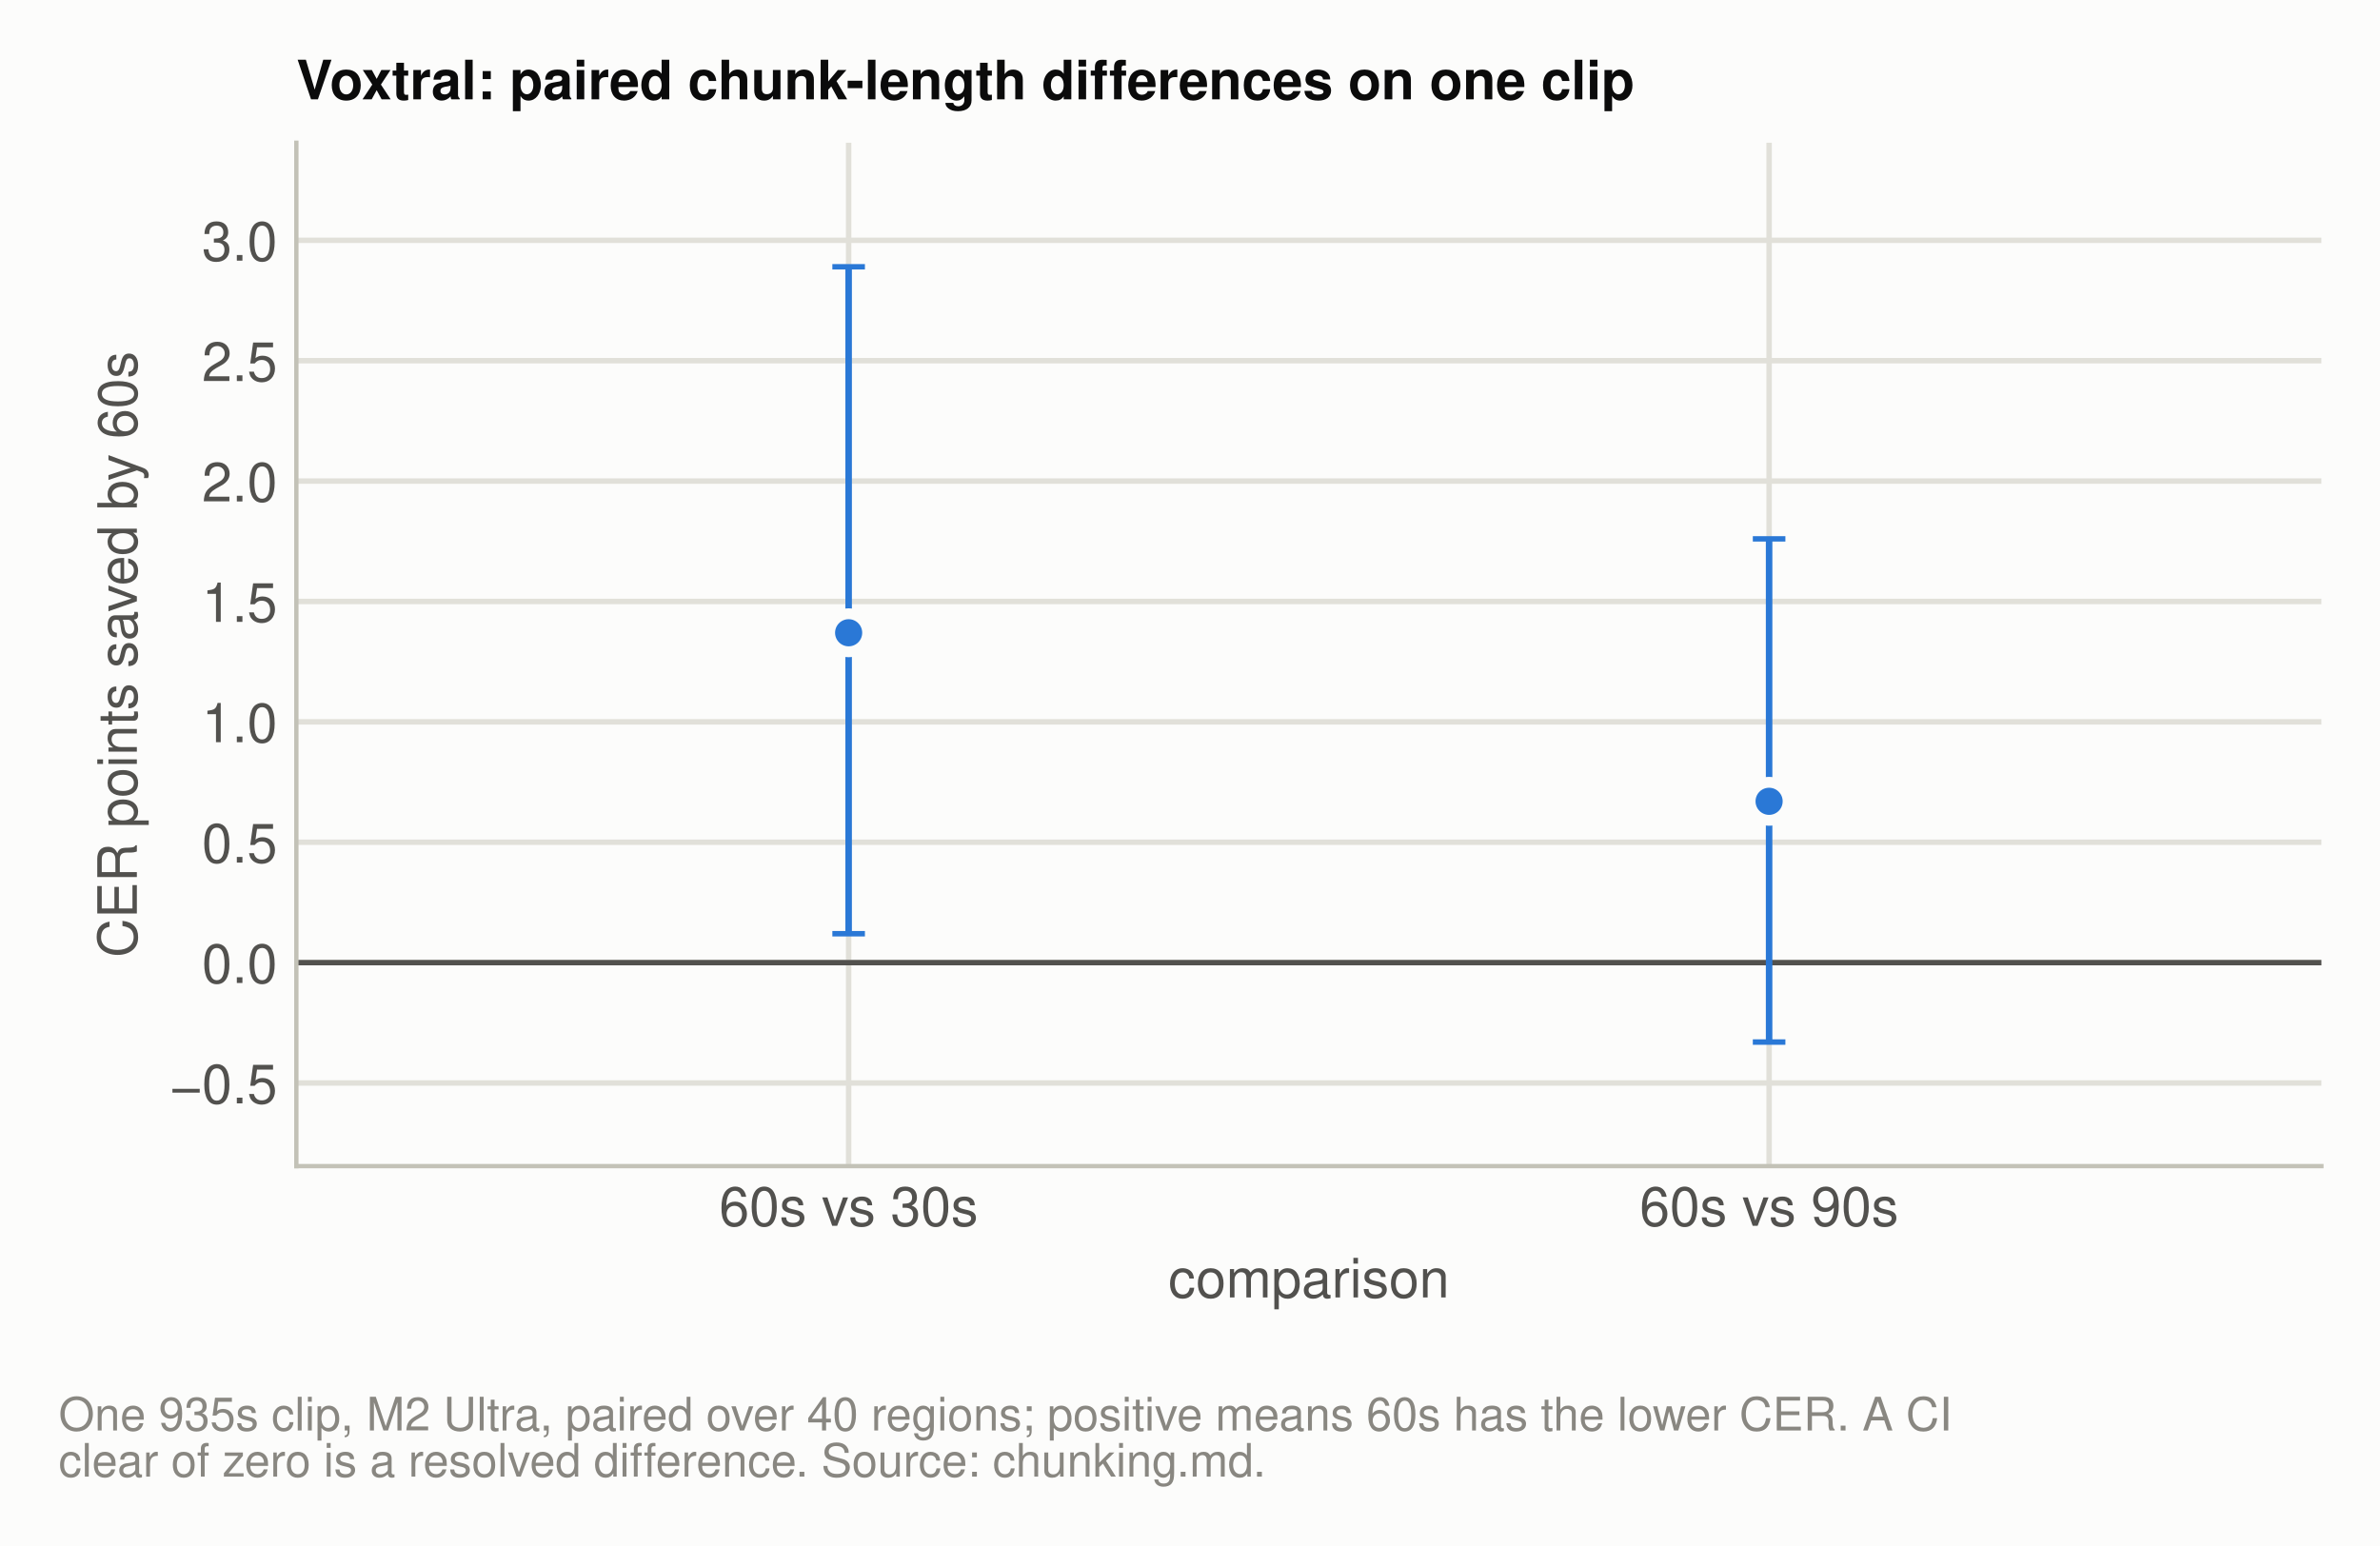
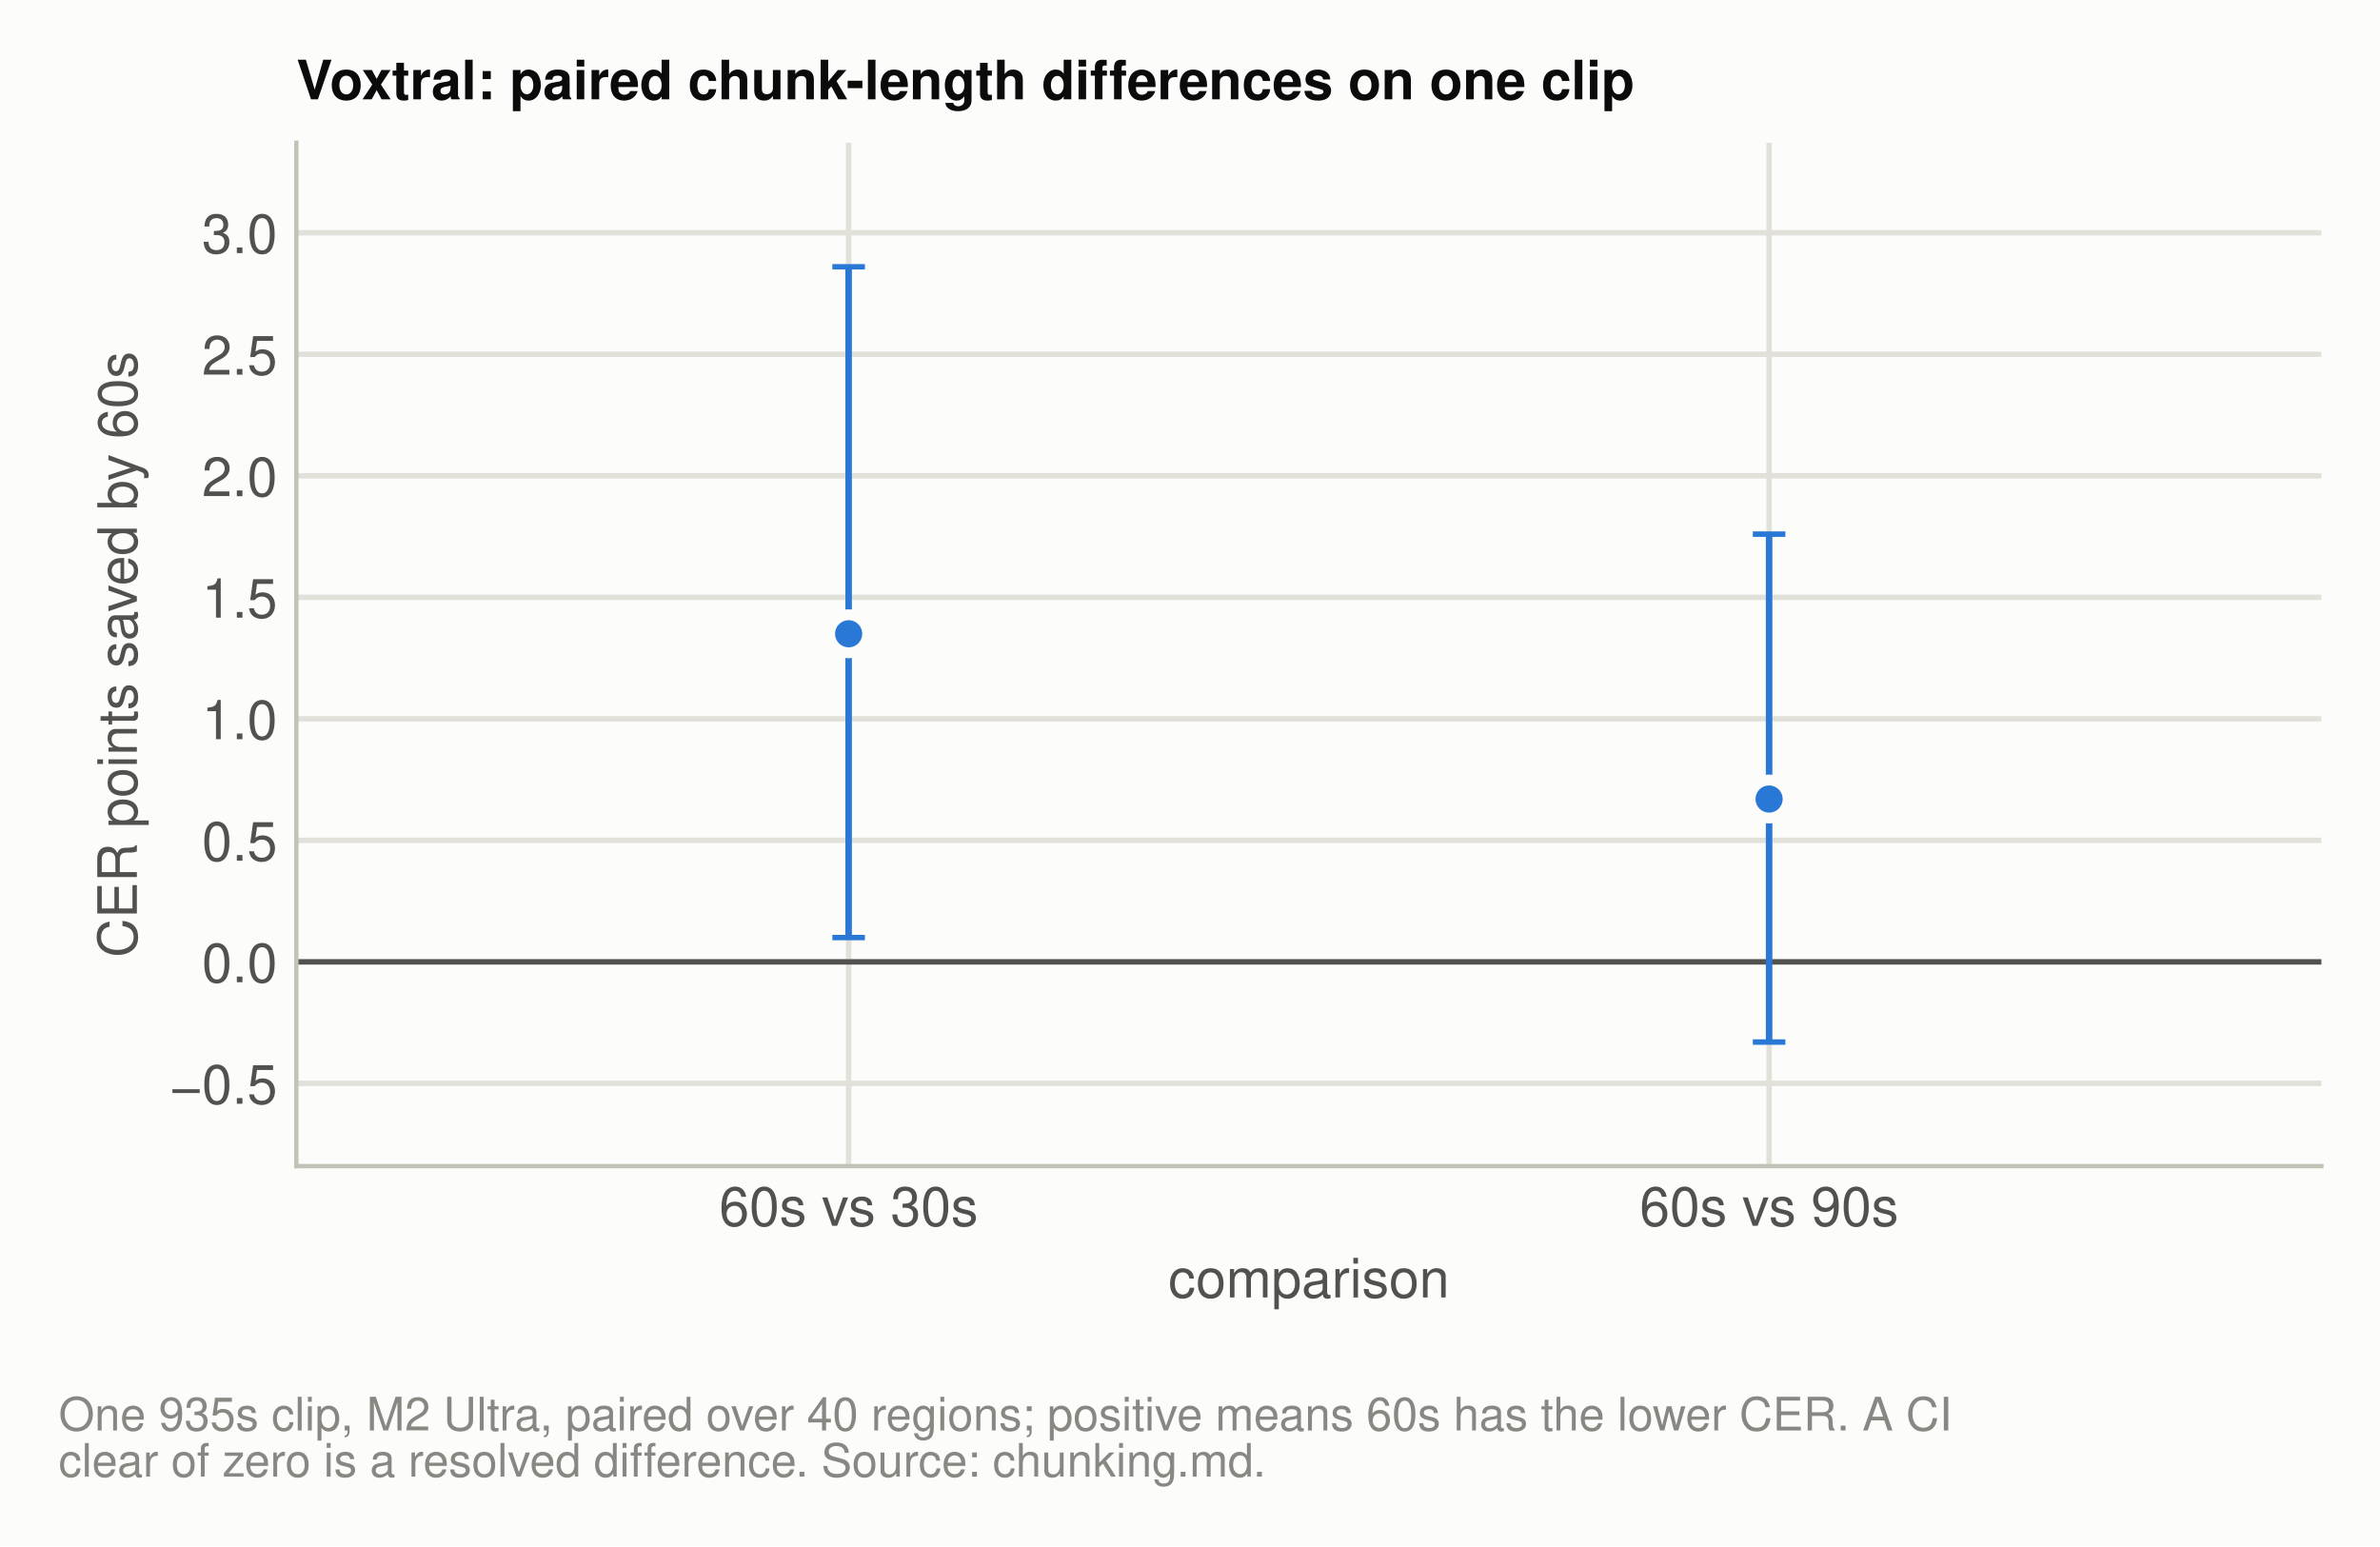
<svg xmlns="http://www.w3.org/2000/svg" xmlns:xlink="http://www.w3.org/1999/xlink" width="438.48pt" height="284.858pt" viewBox="0 0 438.48 284.858" version="1.1">
  <defs>
    <style type="text/css">*{stroke-linejoin: round; stroke-linecap: butt}</style>
  </defs>
  <g id="figure_1">
    <g id="patch_1">
      <path d="M 0 284.858  L 438.48 284.858  L 438.48 0  L 0 0  z " style="fill: #fcfcfb" />
    </g>
    <g id="axes_1">
      <g id="patch_2">
        <path d="M 54.6 214.841  L 427.68 214.841  L 427.68 26.3  L 54.6 26.3  z " style="fill: #fcfcfb" />
      </g>
      <g id="matplotlib.axis_1">
        <g id="xtick_1">
          <g id="line2d_1">
            <path d="M 156.349 214.841  L 156.349 26.3  " clip-path="url(#p091bdbc52c)" style="fill: none; stroke: #e1e0d9; stroke-linecap: round" />
          </g>
          <g id="line2d_2" />
          <g id="text_1">
            <text style="font-size: 10px; font-family: 'Helvetica', 'Arial', 'DejaVu Sans'; text-anchor: middle; fill: #52514e" x="156.349" y="225.841" transform="rotate(-0 156.3491 225.8408)">60s vs 30s</text>
          </g>
        </g>
        <g id="xtick_2">
          <g id="line2d_3">
            <path d="M 325.931 214.841  L 325.931 26.3  " clip-path="url(#p091bdbc52c)" style="fill: none; stroke: #e1e0d9; stroke-linecap: round" />
          </g>
          <g id="line2d_4" />
          <g id="text_2">
            <text style="font-size: 10px; font-family: 'Helvetica', 'Arial', 'DejaVu Sans'; text-anchor: middle; fill: #52514e" x="325.931" y="225.841" transform="rotate(-0 325.9309 225.8408)">60s vs 90s</text>
          </g>
        </g>
        <g id="text_3">
          <text style="font-size: 10px; font-family: 'Helvetica', 'Arial', 'DejaVu Sans'; text-anchor: middle; fill: #52514e" x="241.14" y="239.04" transform="rotate(-0 241.14 239.04)">comparison</text>
        </g>
      </g>
      <g id="matplotlib.axis_2">
        <g id="ytick_1">
          <g id="line2d_5">
-             <path d="M 54.6 199.528  L 427.68 199.528  " clip-path="url(#p091bdbc52c)" style="fill: none; stroke: #e1e0d9; stroke-linecap: round" />
+             <path d="M 54.6 199.599  L 427.68 199.599  " clip-path="url(#p091bdbc52c)" style="fill: none; stroke: #e1e0d9; stroke-linecap: round" />
          </g>
          <g id="line2d_6" />
          <g id="text_4">
-             <text style="font-size: 10px; font-family: 'Helvetica', 'Arial', 'DejaVu Sans'; text-anchor: end; fill: #52514e" x="51.1" y="203.278" transform="rotate(-0 51.1 203.2783)">−0.5</text>
+             <text style="font-size: 10px; font-family: 'Helvetica', 'Arial', 'DejaVu Sans'; text-anchor: end; fill: #52514e" x="51.1" y="203.349" transform="rotate(-0 51.1 203.3492)">−0.5</text>
          </g>
        </g>
        <g id="ytick_2">
          <g id="line2d_7">
-             <path d="M 54.6 177.349  L 427.68 177.349  " clip-path="url(#p091bdbc52c)" style="fill: none; stroke: #e1e0d9; stroke-linecap: round" />
+             <path d="M 54.6 177.211  L 427.68 177.211  " clip-path="url(#p091bdbc52c)" style="fill: none; stroke: #e1e0d9; stroke-linecap: round" />
          </g>
          <g id="line2d_8" />
          <g id="text_5">
-             <text style="font-size: 10px; font-family: 'Helvetica', 'Arial', 'DejaVu Sans'; text-anchor: end; fill: #52514e" x="51.1" y="181.099" transform="rotate(-0 51.1 181.0991)">0.0</text>
+             <text style="font-size: 10px; font-family: 'Helvetica', 'Arial', 'DejaVu Sans'; text-anchor: end; fill: #52514e" x="51.1" y="180.961" transform="rotate(-0 51.1 180.9614)">0.0</text>
          </g>
        </g>
        <g id="ytick_3">
          <g id="line2d_9">
-             <path d="M 54.6 155.17  L 427.68 155.17  " clip-path="url(#p091bdbc52c)" style="fill: none; stroke: #e1e0d9; stroke-linecap: round" />
+             <path d="M 54.6 154.824  L 427.68 154.824  " clip-path="url(#p091bdbc52c)" style="fill: none; stroke: #e1e0d9; stroke-linecap: round" />
          </g>
          <g id="line2d_10" />
          <g id="text_6">
-             <text style="font-size: 10px; font-family: 'Helvetica', 'Arial', 'DejaVu Sans'; text-anchor: end; fill: #52514e" x="51.1" y="158.92" transform="rotate(-0 51.1 158.9199)">0.5</text>
+             <text style="font-size: 10px; font-family: 'Helvetica', 'Arial', 'DejaVu Sans'; text-anchor: end; fill: #52514e" x="51.1" y="158.574" transform="rotate(-0 51.1 158.5737)">0.5</text>
          </g>
        </g>
        <g id="ytick_4">
          <g id="line2d_11">
-             <path d="M 54.6 132.991  L 427.68 132.991  " clip-path="url(#p091bdbc52c)" style="fill: none; stroke: #e1e0d9; stroke-linecap: round" />
+             <path d="M 54.6 132.436  L 427.68 132.436  " clip-path="url(#p091bdbc52c)" style="fill: none; stroke: #e1e0d9; stroke-linecap: round" />
          </g>
          <g id="line2d_12" />
          <g id="text_7">
-             <text style="font-size: 10px; font-family: 'Helvetica', 'Arial', 'DejaVu Sans'; text-anchor: end; fill: #52514e" x="51.1" y="136.741" transform="rotate(-0 51.1 136.7407)">1.0</text>
+             <text style="font-size: 10px; font-family: 'Helvetica', 'Arial', 'DejaVu Sans'; text-anchor: end; fill: #52514e" x="51.1" y="136.186" transform="rotate(-0 51.1 136.1859)">1.0</text>
          </g>
        </g>
        <g id="ytick_5">
          <g id="line2d_13">
-             <path d="M 54.6 110.812  L 427.68 110.812  " clip-path="url(#p091bdbc52c)" style="fill: none; stroke: #e1e0d9; stroke-linecap: round" />
+             <path d="M 54.6 110.048  L 427.68 110.048  " clip-path="url(#p091bdbc52c)" style="fill: none; stroke: #e1e0d9; stroke-linecap: round" />
          </g>
          <g id="line2d_14" />
          <g id="text_8">
-             <text style="font-size: 10px; font-family: 'Helvetica', 'Arial', 'DejaVu Sans'; text-anchor: end; fill: #52514e" x="51.1" y="114.562" transform="rotate(-0 51.1 114.5616)">1.5</text>
+             <text style="font-size: 10px; font-family: 'Helvetica', 'Arial', 'DejaVu Sans'; text-anchor: end; fill: #52514e" x="51.1" y="113.798" transform="rotate(-0 51.1 113.7981)">1.5</text>
          </g>
        </g>
        <g id="ytick_6">
          <g id="line2d_15">
-             <path d="M 54.6 88.632  L 427.68 88.632  " clip-path="url(#p091bdbc52c)" style="fill: none; stroke: #e1e0d9; stroke-linecap: round" />
+             <path d="M 54.6 87.66  L 427.68 87.66  " clip-path="url(#p091bdbc52c)" style="fill: none; stroke: #e1e0d9; stroke-linecap: round" />
          </g>
          <g id="line2d_16" />
          <g id="text_9">
-             <text style="font-size: 10px; font-family: 'Helvetica', 'Arial', 'DejaVu Sans'; text-anchor: end; fill: #52514e" x="51.1" y="92.382" transform="rotate(-0 51.1 92.38237)">2.0</text>
+             <text style="font-size: 10px; font-family: 'Helvetica', 'Arial', 'DejaVu Sans'; text-anchor: end; fill: #52514e" x="51.1" y="91.41" transform="rotate(-0 51.1 91.41038)">2.0</text>
          </g>
        </g>
        <g id="ytick_7">
          <g id="line2d_17">
-             <path d="M 54.6 66.453  L 427.68 66.453  " clip-path="url(#p091bdbc52c)" style="fill: none; stroke: #e1e0d9; stroke-linecap: round" />
+             <path d="M 54.6 65.273  L 427.68 65.273  " clip-path="url(#p091bdbc52c)" style="fill: none; stroke: #e1e0d9; stroke-linecap: round" />
          </g>
          <g id="line2d_18" />
          <g id="text_10">
-             <text style="font-size: 10px; font-family: 'Helvetica', 'Arial', 'DejaVu Sans'; text-anchor: end; fill: #52514e" x="51.1" y="70.203" transform="rotate(-0 51.1 70.20319)">2.5</text>
+             <text style="font-size: 10px; font-family: 'Helvetica', 'Arial', 'DejaVu Sans'; text-anchor: end; fill: #52514e" x="51.1" y="69.023" transform="rotate(-0 51.1 69.02262)">2.5</text>
          </g>
        </g>
        <g id="ytick_8">
          <g id="line2d_19">
-             <path d="M 54.6 44.274  L 427.68 44.274  " clip-path="url(#p091bdbc52c)" style="fill: none; stroke: #e1e0d9; stroke-linecap: round" />
+             <path d="M 54.6 42.885  L 427.68 42.885  " clip-path="url(#p091bdbc52c)" style="fill: none; stroke: #e1e0d9; stroke-linecap: round" />
          </g>
          <g id="line2d_20" />
          <g id="text_11">
-             <text style="font-size: 10px; font-family: 'Helvetica', 'Arial', 'DejaVu Sans'; text-anchor: end; fill: #52514e" x="51.1" y="48.024" transform="rotate(-0 51.1 48.02401)">3.0</text>
+             <text style="font-size: 10px; font-family: 'Helvetica', 'Arial', 'DejaVu Sans'; text-anchor: end; fill: #52514e" x="51.1" y="46.635" transform="rotate(-0 51.1 46.63486)">3.0</text>
          </g>
        </g>
        <g id="text_12">
          <text style="font-size: 10px; font-family: 'Helvetica', 'Arial', 'DejaVu Sans'; text-anchor: middle; fill: #52514e" x="25.216" y="120.57" transform="rotate(-90 25.21562 120.5704)">CER points saved by 60s</text>
        </g>
      </g>
      <g id="line2d_21">
-         <path d="M 54.6 177.349  L 427.68 177.349  " clip-path="url(#p091bdbc52c)" style="fill: none; stroke: #52514e; stroke-linecap: round" />
+         <path d="M 54.6 177.211  L 427.68 177.211  " clip-path="url(#p091bdbc52c)" style="fill: none; stroke: #52514e; stroke-linecap: round" />
      </g>
      <g id="LineCollection_1">
-         <path d="M 156.349 172.026  L 156.349 49.153  " clip-path="url(#p091bdbc52c)" style="fill: none; stroke: #2a78d6; stroke-width: 1.2" />
-         <path d="M 325.931 191.987  L 325.931 99.278  " clip-path="url(#p091bdbc52c)" style="fill: none; stroke: #2a78d6; stroke-width: 1.2" />
+         <path d="M 156.349 172.734  L 156.349 49.153  " clip-path="url(#p091bdbc52c)" style="fill: none; stroke: #2a78d6; stroke-width: 1.2" />
+         <path d="M 325.931 191.987  L 325.931 98.407  " clip-path="url(#p091bdbc52c)" style="fill: none; stroke: #2a78d6; stroke-width: 1.2" />
      </g>
      <g id="line2d_22">
        <defs>
          <path id="mce53c60047" d="M 3 0  L -3 -0  " style="stroke: #2a78d6" />
        </defs>
        <g clip-path="url(#p091bdbc52c)">
-           <use xlink:href="#mce53c60047" x="156.349" y="172.026" style="fill: #1f77b4; stroke: #2a78d6" />
+           <use xlink:href="#mce53c60047" x="156.349" y="172.734" style="fill: #1f77b4; stroke: #2a78d6" />
          <use xlink:href="#mce53c60047" x="325.931" y="191.987" style="fill: #1f77b4; stroke: #2a78d6" />
        </g>
      </g>
      <g id="line2d_23">
        <g clip-path="url(#p091bdbc52c)">
          <use xlink:href="#mce53c60047" x="156.349" y="49.153" style="fill: #1f77b4; stroke: #2a78d6" />
-           <use xlink:href="#mce53c60047" x="325.931" y="99.278" style="fill: #1f77b4; stroke: #2a78d6" />
+           <use xlink:href="#mce53c60047" x="325.931" y="98.407" style="fill: #1f77b4; stroke: #2a78d6" />
        </g>
      </g>
      <g id="patch_3">
        <path d="M 54.6 214.841  L 54.6 26.3  " style="fill: none; stroke: #c3c2b7; stroke-width: 0.8; stroke-linejoin: miter; stroke-linecap: square" />
      </g>
      <g id="patch_4">
        <path d="M 54.6 214.841  L 427.68 214.841  " style="fill: none; stroke: #c3c2b7; stroke-width: 0.8; stroke-linejoin: miter; stroke-linecap: square" />
      </g>
      <g id="line2d_24">
        <defs>
          <path id="me25996a3b5" d="M 0 3.5  C 0.928 3.5 1.819 3.131 2.475 2.475  C 3.131 1.819 3.5 0.928 3.5 0  C 3.5 -0.928 3.131 -1.819 2.475 -2.475  C 1.819 -3.131 0.928 -3.5 0 -3.5  C -0.928 -3.5 -1.819 -3.131 -2.475 -2.475  C -3.131 -1.819 -3.5 -0.928 -3.5 0  C -3.5 0.928 -3.131 1.819 -2.475 2.475  C -1.819 3.131 -0.928 3.5 0 3.5  z " style="stroke: #fcfcfb; stroke-width: 2" />
        </defs>
        <g clip-path="url(#p091bdbc52c)">
-           <use xlink:href="#me25996a3b5" x="156.349" y="116.578" style="fill: #2a78d6; stroke: #fcfcfb; stroke-width: 2" />
-           <use xlink:href="#me25996a3b5" x="325.931" y="147.629" style="fill: #2a78d6; stroke: #fcfcfb; stroke-width: 2" />
+           <use xlink:href="#me25996a3b5" x="156.349" y="116.764" style="fill: #2a78d6; stroke: #fcfcfb; stroke-width: 2" />
+           <use xlink:href="#me25996a3b5" x="325.931" y="147.212" style="fill: #2a78d6; stroke: #fcfcfb; stroke-width: 2" />
        </g>
      </g>
      <g id="text_13">
        <text style="font-weight: 700; font-size: 10px; font-family: 'Helvetica', 'Arial', 'DejaVu Sans'; text-anchor: start; fill: #0b0b0b" x="54.6" y="18.3" transform="rotate(-0 54.6 18.3)">Voxtral: paired chunk-length differences on one clip</text>
      </g>
    </g>
    <g id="text_14">
      <text style="font-size: 8.5px; font-family: 'Helvetica', 'Arial', 'DejaVu Sans'; fill: #898781" transform="translate(10.8 263.5416)">One 935s clip, M2 Ultra, paired over 40 regions; positive means 60s has the lower CER. A CI</text>
      <text style="font-size: 8.5px; font-family: 'Helvetica', 'Arial', 'DejaVu Sans'; fill: #898781" transform="translate(10.8 272.0504)">clear of zero is a resolved difference. Source: chunking.md.</text>
    </g>
  </g>
  <defs>
    <clipPath id="p091bdbc52c">
      <rect x="54.6" y="26.3" width="373.08" height="188.541" />
    </clipPath>
  </defs>
</svg>
